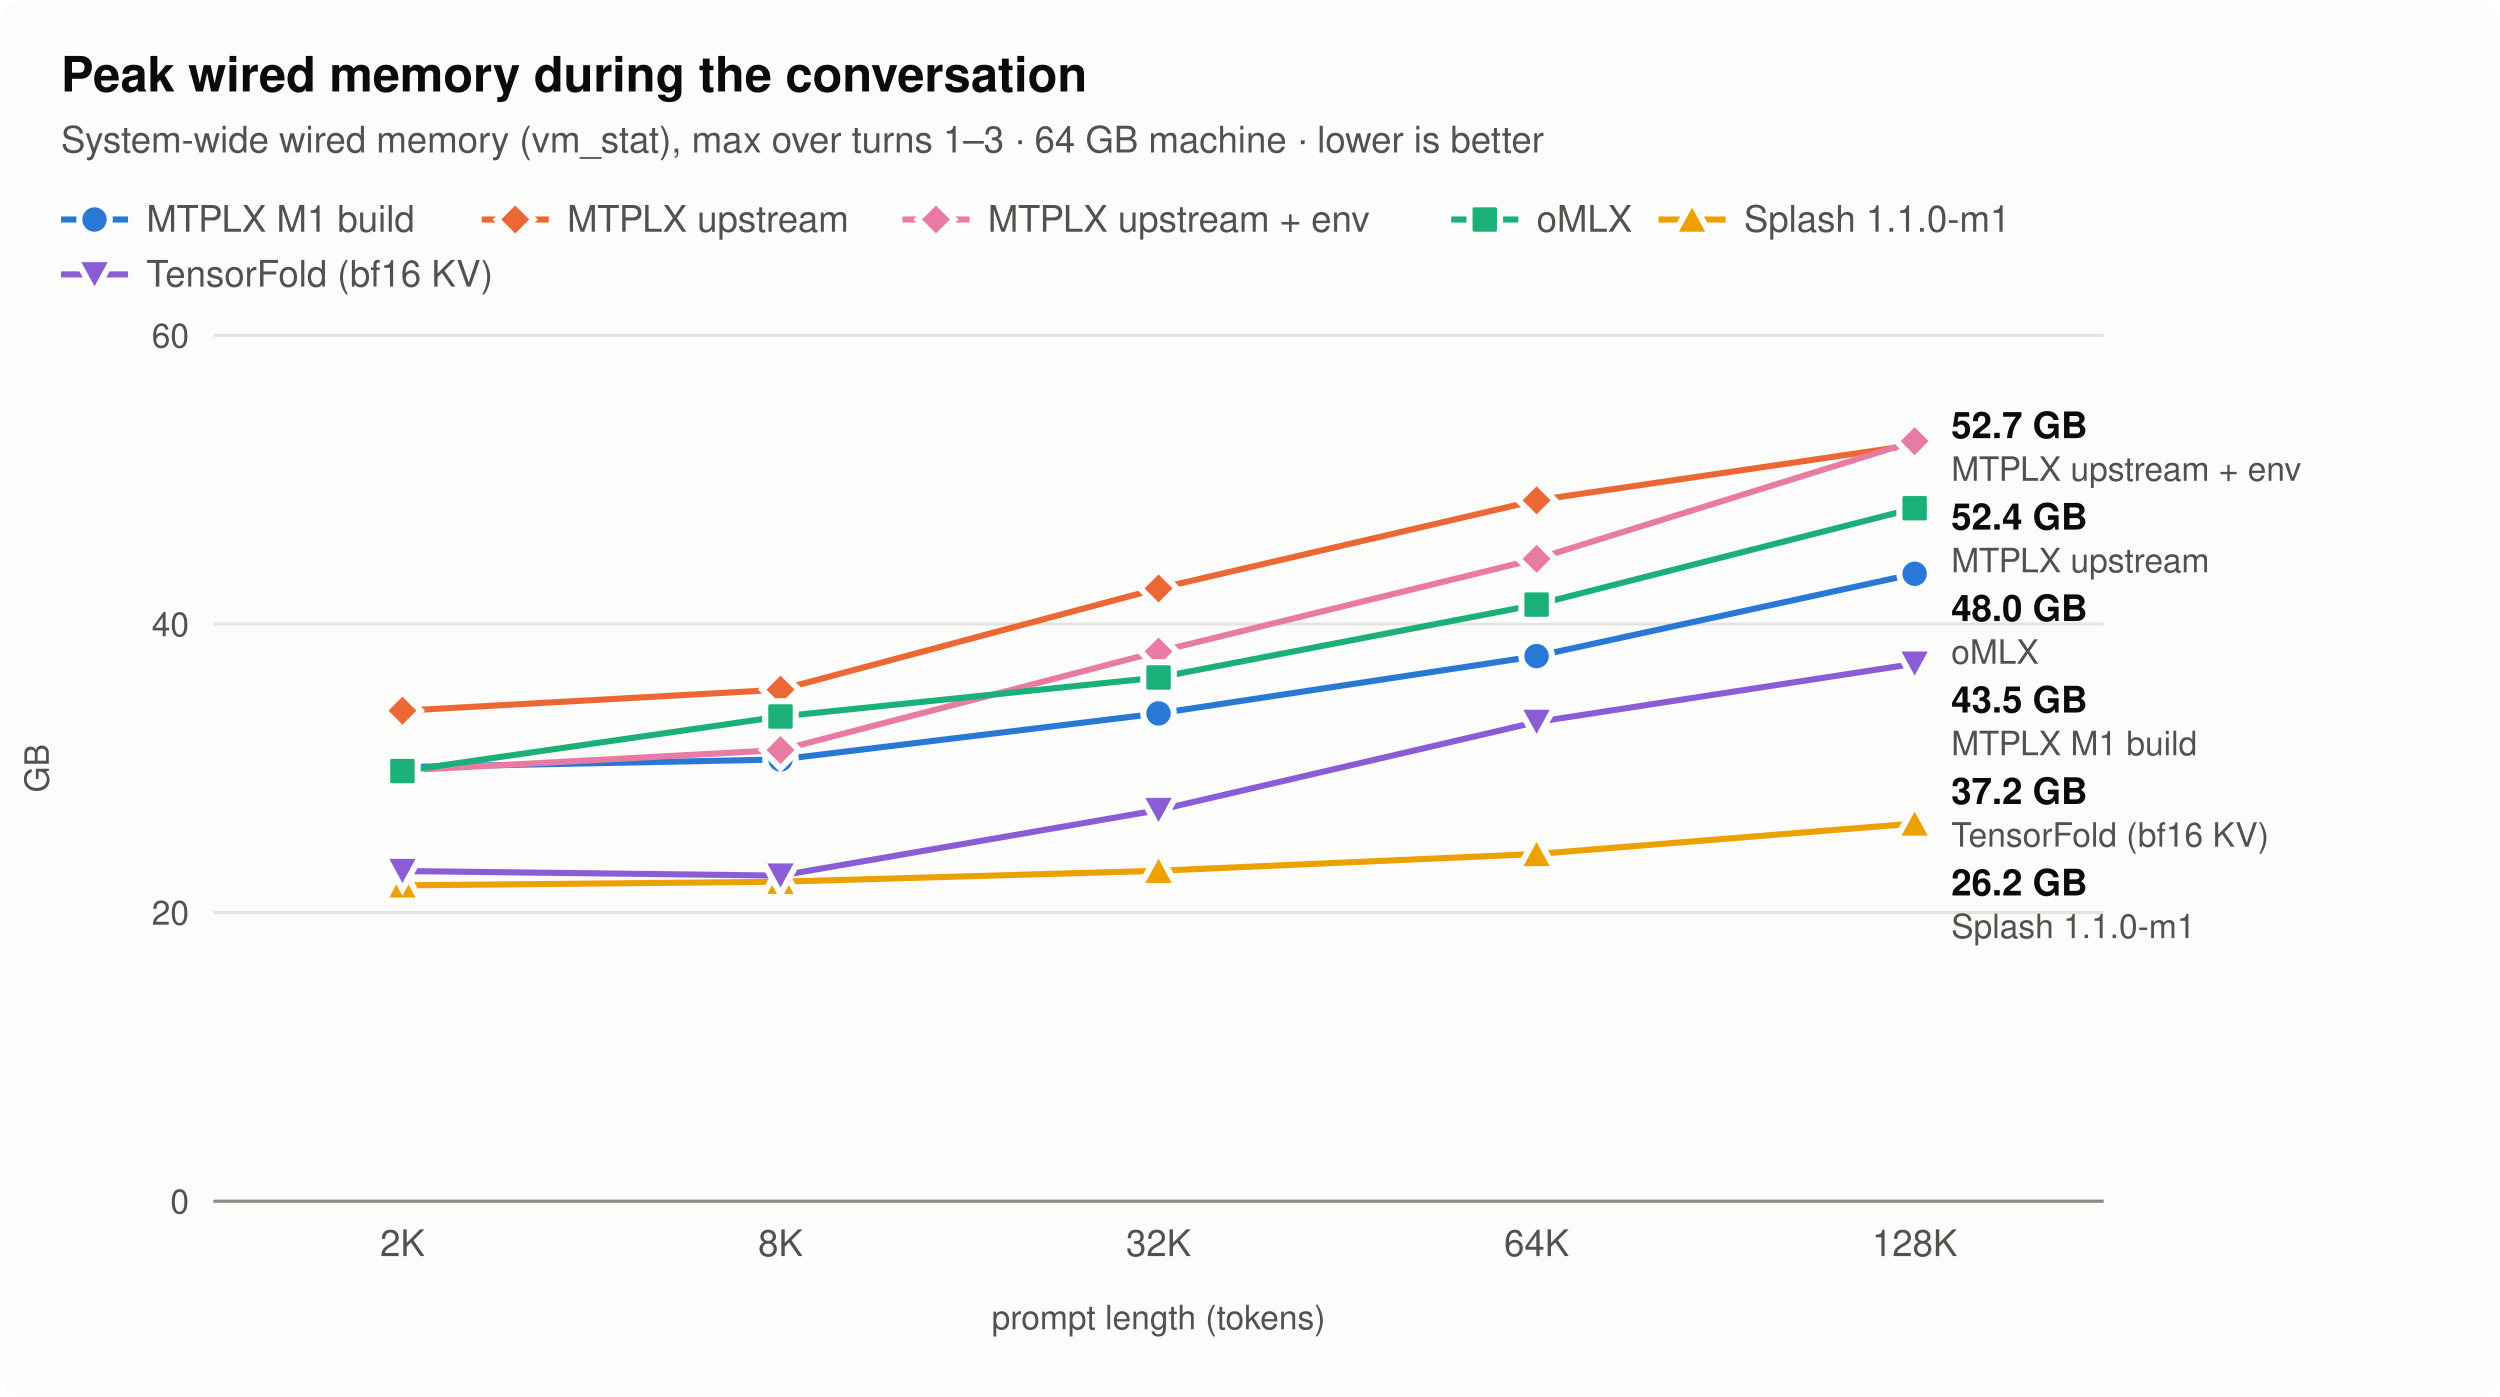
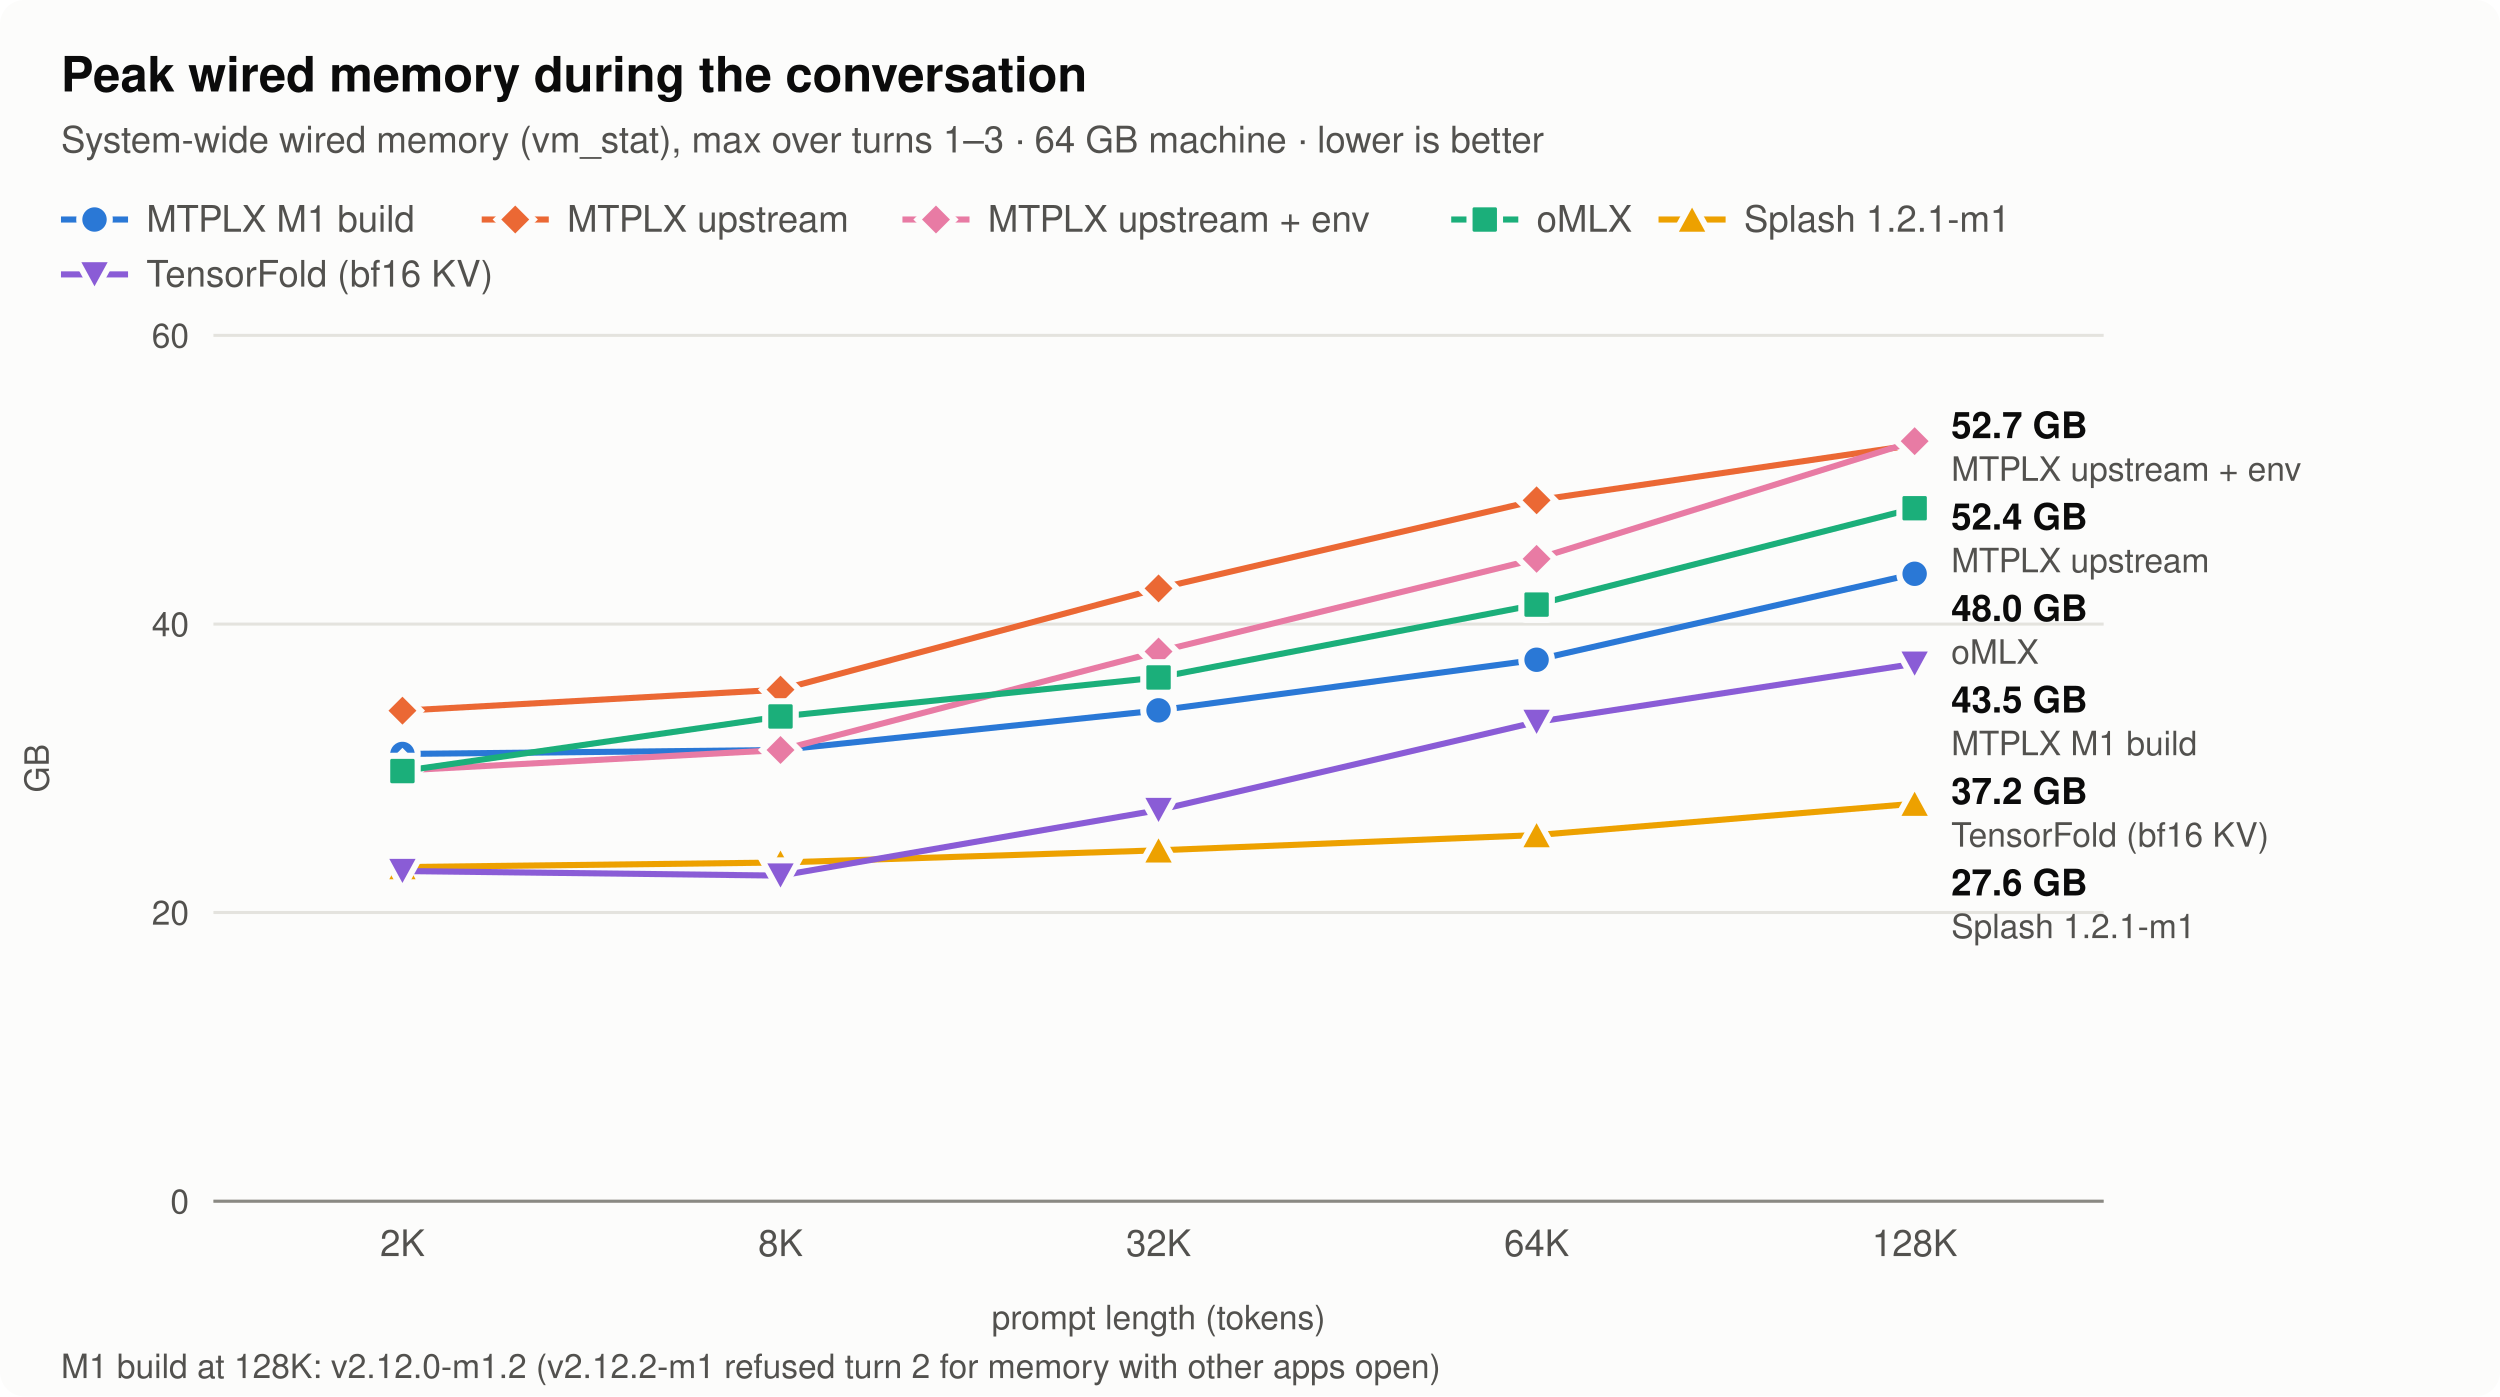
<svg xmlns="http://www.w3.org/2000/svg" viewBox="0 0 820 458" width="820" height="458" role="img" aria-label="Peak wired memory during the conversation" font-family="-apple-system,BlinkMacSystemFont,Segoe UI,Helvetica,Arial,sans-serif">
  <rect width="820" height="458" rx="8" fill="#fcfcfb" />
  <text x="20" y="30" fill="#0b0b0b" font-size="16" font-weight="600">Peak wired memory during the conversation</text>
  <text x="20" y="50" fill="#52514e" font-size="12">System-wide wired memory (vm_stat), max over turns 1–3 · 64 GB machine · lower is better</text>
  <line x1="20" x2="42" y1="72" y2="72" stroke="#2a78d6" stroke-width="2" />
  <circle cx="31" cy="72" r="5" fill="#2a78d6" stroke="#fcfcfb" stroke-width="2" />
  <text x="48" y="76" fill="#52514e" font-size="12">MTPLX M1 build</text>
  <line x1="158" x2="180" y1="72" y2="72" stroke="#eb6834" stroke-width="2" />
  <path d="M169 66L175 72L169 78L163 72Z" fill="#eb6834" stroke="#fcfcfb" stroke-width="2" />
  <text x="186" y="76" fill="#52514e" font-size="12">MTPLX upstream</text>
  <line x1="296" x2="318" y1="72" y2="72" stroke="#e87ba4" stroke-width="2" />
  <path d="M307 66L313 72L307 78L301 72Z" fill="#e87ba4" stroke="#fcfcfb" stroke-width="2" />
  <text x="324" y="76" fill="#52514e" font-size="12">MTPLX upstream + env</text>
  <line x1="476" x2="498" y1="72" y2="72" stroke="#1baf7a" stroke-width="2" />
  <rect x="482" y="67" width="10" height="10" rx="1.5" fill="#1baf7a" stroke="#fcfcfb" stroke-width="2" />
  <text x="504" y="76" fill="#52514e" font-size="12">oMLX</text>
  <line x1="544" x2="566" y1="72" y2="72" stroke="#eda100" stroke-width="2" />
  <path d="M555 66L561 77L549 77Z" fill="#eda100" stroke="#fcfcfb" stroke-width="2" />
-   <text x="572" y="76" fill="#52514e" font-size="12">Splash 1.1.0-m1</text>
+   <text x="572" y="76" fill="#52514e" font-size="12">Splash 1.2.1-m1</text>
  <line x1="20" x2="42" y1="90" y2="90" stroke="#8a5cd6" stroke-width="2" />
  <path d="M31 96L37 85L25 85Z" fill="#8a5cd6" stroke="#fcfcfb" stroke-width="2" />
  <text x="48" y="94" fill="#52514e" font-size="12">TensorFold (bf16 KV)</text>
  <line x1="70" x2="690" y1="394.0" y2="394.0" stroke="#e4e3de" />
  <text x="62" y="398.0" fill="#52514e" font-size="11" text-anchor="end">0</text>
  <line x1="70" x2="690" y1="299.3" y2="299.3" stroke="#e4e3de" />
  <text x="62" y="303.3" fill="#52514e" font-size="11" text-anchor="end">20</text>
  <line x1="70" x2="690" y1="204.7" y2="204.7" stroke="#e4e3de" />
  <text x="62" y="208.7" fill="#52514e" font-size="11" text-anchor="end">40</text>
  <line x1="70" x2="690" y1="110.0" y2="110.0" stroke="#e4e3de" />
  <text x="62" y="114.0" fill="#52514e" font-size="11" text-anchor="end">60</text>
  <line x1="70" x2="690" y1="394" y2="394" stroke="#8a8983" />
  <text x="132.0" y="412" fill="#52514e" font-size="12" text-anchor="middle">2K</text>
  <text x="256.0" y="412" fill="#52514e" font-size="12" text-anchor="middle">8K</text>
  <text x="380.0" y="412" fill="#52514e" font-size="12" text-anchor="middle">32K</text>
  <text x="504.0" y="412" fill="#52514e" font-size="12" text-anchor="middle">64K</text>
  <text x="628.0" y="412" fill="#52514e" font-size="12" text-anchor="middle">128K</text>
  <text x="380.0" y="436" fill="#52514e" font-size="11" text-anchor="middle">prompt length (tokens)</text>
  <text x="16" y="252.0" fill="#52514e" font-size="11" text-anchor="middle" transform="rotate(-90 16 252.0)">GB</text>
-   <polyline points="132.0,251.6 256.0,249.1 380.0,234.0 504.0,215.2 628.0,188.2" fill="none" stroke="#2a78d6" stroke-width="2" stroke-linejoin="round" />
-   <circle cx="132.0" cy="251.6" r="5" fill="#2a78d6" stroke="#fcfcfb" stroke-width="2" />
-   <circle cx="256.0" cy="249.1" r="5" fill="#2a78d6" stroke="#fcfcfb" stroke-width="2" />
-   <circle cx="380.0" cy="234.0" r="5" fill="#2a78d6" stroke="#fcfcfb" stroke-width="2" />
-   <circle cx="504.0" cy="215.2" r="5" fill="#2a78d6" stroke="#fcfcfb" stroke-width="2" />
+   <polyline points="132.0,247.3 256.0,246.0 380.0,233.0 504.0,216.4 628.0,188.2" fill="none" stroke="#2a78d6" stroke-width="2" stroke-linejoin="round" />
+   <circle cx="132.0" cy="247.3" r="5" fill="#2a78d6" stroke="#fcfcfb" stroke-width="2" />
+   <circle cx="256.0" cy="246.0" r="5" fill="#2a78d6" stroke="#fcfcfb" stroke-width="2" />
+   <circle cx="380.0" cy="233.0" r="5" fill="#2a78d6" stroke="#fcfcfb" stroke-width="2" />
+   <circle cx="504.0" cy="216.4" r="5" fill="#2a78d6" stroke="#fcfcfb" stroke-width="2" />
  <circle cx="628.0" cy="188.2" r="5" fill="#2a78d6" stroke="#fcfcfb" stroke-width="2" />
  <polyline points="132.0,233.1 256.0,226.2 380.0,193.0 504.0,164.1 628.0,145.9" fill="none" stroke="#eb6834" stroke-width="2" stroke-linejoin="round" />
  <path d="M132.0 227.1L138.0 233.1L132.0 239.1L126.0 233.1Z" fill="#eb6834" stroke="#fcfcfb" stroke-width="2" />
  <path d="M256.0 220.2L262.0 226.2L256.0 232.2L250.0 226.2Z" fill="#eb6834" stroke="#fcfcfb" stroke-width="2" />
  <path d="M380.0 187.0L386.0 193.0L380.0 199.0L374.0 193.0Z" fill="#eb6834" stroke="#fcfcfb" stroke-width="2" />
  <path d="M504.0 158.1L510.0 164.1L504.0 170.1L498.0 164.1Z" fill="#eb6834" stroke="#fcfcfb" stroke-width="2" />
  <path d="M628.0 139.9L634.0 145.9L628.0 151.9L622.0 145.9Z" fill="#eb6834" stroke="#fcfcfb" stroke-width="2" />
  <polyline points="132.0,252.7 256.0,246.0 380.0,213.7 504.0,183.3 628.0,144.7" fill="none" stroke="#e87ba4" stroke-width="2" stroke-linejoin="round" />
  <path d="M132.0 246.7L138.0 252.7L132.0 258.7L126.0 252.7Z" fill="#e87ba4" stroke="#fcfcfb" stroke-width="2" />
  <path d="M256.0 240.0L262.0 246.0L256.0 252.0L250.0 246.0Z" fill="#e87ba4" stroke="#fcfcfb" stroke-width="2" />
  <path d="M380.0 207.7L386.0 213.7L380.0 219.7L374.0 213.7Z" fill="#e87ba4" stroke="#fcfcfb" stroke-width="2" />
  <path d="M504.0 177.3L510.0 183.3L504.0 189.3L498.0 183.3Z" fill="#e87ba4" stroke="#fcfcfb" stroke-width="2" />
  <path d="M628.0 138.7L634.0 144.7L628.0 150.7L622.0 144.7Z" fill="#e87ba4" stroke="#fcfcfb" stroke-width="2" />
  <polyline points="132.0,252.9 256.0,235.0 380.0,222.2 504.0,198.3 628.0,166.7" fill="none" stroke="#1baf7a" stroke-width="2" stroke-linejoin="round" />
  <rect x="127.0" y="247.9" width="10" height="10" rx="1.5" fill="#1baf7a" stroke="#fcfcfb" stroke-width="2" />
  <rect x="251.0" y="230.0" width="10" height="10" rx="1.5" fill="#1baf7a" stroke="#fcfcfb" stroke-width="2" />
  <rect x="375.0" y="217.2" width="10" height="10" rx="1.5" fill="#1baf7a" stroke="#fcfcfb" stroke-width="2" />
  <rect x="499.0" y="193.3" width="10" height="10" rx="1.5" fill="#1baf7a" stroke="#fcfcfb" stroke-width="2" />
  <rect x="623.0" y="161.7" width="10" height="10" rx="1.5" fill="#1baf7a" stroke="#fcfcfb" stroke-width="2" />
-   <polyline points="132.0,290.4 256.0,289.2 380.0,285.6 504.0,280.1 628.0,270.1" fill="none" stroke="#eda100" stroke-width="2" stroke-linejoin="round" />
-   <path d="M132.0 284.4L138.0 295.4L126.0 295.4Z" fill="#eda100" stroke="#fcfcfb" stroke-width="2" />
-   <path d="M256.0 283.2L262.0 294.2L250.0 294.2Z" fill="#eda100" stroke="#fcfcfb" stroke-width="2" />
-   <path d="M380.0 279.6L386.0 290.6L374.0 290.6Z" fill="#eda100" stroke="#fcfcfb" stroke-width="2" />
-   <path d="M504.0 274.1L510.0 285.1L498.0 285.1Z" fill="#eda100" stroke="#fcfcfb" stroke-width="2" />
-   <path d="M628.0 264.1L634.0 275.1L622.0 275.1Z" fill="#eda100" stroke="#fcfcfb" stroke-width="2" />
+   <polyline points="132.0,284.4 256.0,282.9 380.0,278.9 504.0,273.9 628.0,263.6" fill="none" stroke="#eda100" stroke-width="2" stroke-linejoin="round" />
+   <path d="M132.0 278.4L138.0 289.4L126.0 289.4Z" fill="#eda100" stroke="#fcfcfb" stroke-width="2" />
+   <path d="M256.0 276.9L262.0 287.9L250.0 287.9Z" fill="#eda100" stroke="#fcfcfb" stroke-width="2" />
+   <path d="M380.0 272.9L386.0 283.9L374.0 283.9Z" fill="#eda100" stroke="#fcfcfb" stroke-width="2" />
+   <path d="M504.0 267.9L510.0 278.9L498.0 278.9Z" fill="#eda100" stroke="#fcfcfb" stroke-width="2" />
+   <path d="M628.0 257.6L634.0 268.6L622.0 268.6Z" fill="#eda100" stroke="#fcfcfb" stroke-width="2" />
  <polyline points="132.0,285.7 256.0,287.2 380.0,265.7 504.0,236.8 628.0,217.7" fill="none" stroke="#8a5cd6" stroke-width="2" stroke-linejoin="round" />
  <path d="M132.0 291.7L138.0 280.7L126.0 280.7Z" fill="#8a5cd6" stroke="#fcfcfb" stroke-width="2" />
  <path d="M256.0 293.2L262.0 282.2L250.0 282.2Z" fill="#8a5cd6" stroke="#fcfcfb" stroke-width="2" />
  <path d="M380.0 271.7L386.0 260.7L374.0 260.7Z" fill="#8a5cd6" stroke="#fcfcfb" stroke-width="2" />
  <path d="M504.0 242.8L510.0 231.8L498.0 231.8Z" fill="#8a5cd6" stroke="#fcfcfb" stroke-width="2" />
  <path d="M628.0 223.7L634.0 212.7L622.0 212.7Z" fill="#8a5cd6" stroke="#fcfcfb" stroke-width="2" />
  <text x="640.0" y="143.7" fill="#0b0b0b" font-size="12" font-weight="600">52.7 GB</text>
  <text x="640.0" y="157.7" fill="#52514e" font-size="11">MTPLX upstream + env</text>
  <text x="640.0" y="173.7" fill="#0b0b0b" font-size="12" font-weight="600">52.4 GB</text>
  <text x="640.0" y="187.7" fill="#52514e" font-size="11">MTPLX upstream</text>
  <text x="640.0" y="203.7" fill="#0b0b0b" font-size="12" font-weight="600">48.0 GB</text>
  <text x="640.0" y="217.7" fill="#52514e" font-size="11">oMLX</text>
  <text x="640.0" y="233.7" fill="#0b0b0b" font-size="12" font-weight="600">43.5 GB</text>
  <text x="640.0" y="247.7" fill="#52514e" font-size="11">MTPLX M1 build</text>
  <text x="640.0" y="263.7" fill="#0b0b0b" font-size="12" font-weight="600">37.2 GB</text>
  <text x="640.0" y="277.7" fill="#52514e" font-size="11">TensorFold (bf16 KV)</text>
-   <text x="640.0" y="293.7" fill="#0b0b0b" font-size="12" font-weight="600">26.2 GB</text>
-   <text x="640.0" y="307.7" fill="#52514e" font-size="11">Splash 1.1.0-m1</text>
+   <text x="640.0" y="293.7" fill="#0b0b0b" font-size="12" font-weight="600">27.6 GB</text>
+   <text x="640.0" y="307.7" fill="#52514e" font-size="11">Splash 1.2.1-m1</text>
+   <text x="20" y="452" fill="#52514e" font-size="11">M1 build at 128K: v2.12.0-m1.2 (v2.12.2-m1 refused turn 2 for memory with other apps open)</text>
</svg>
